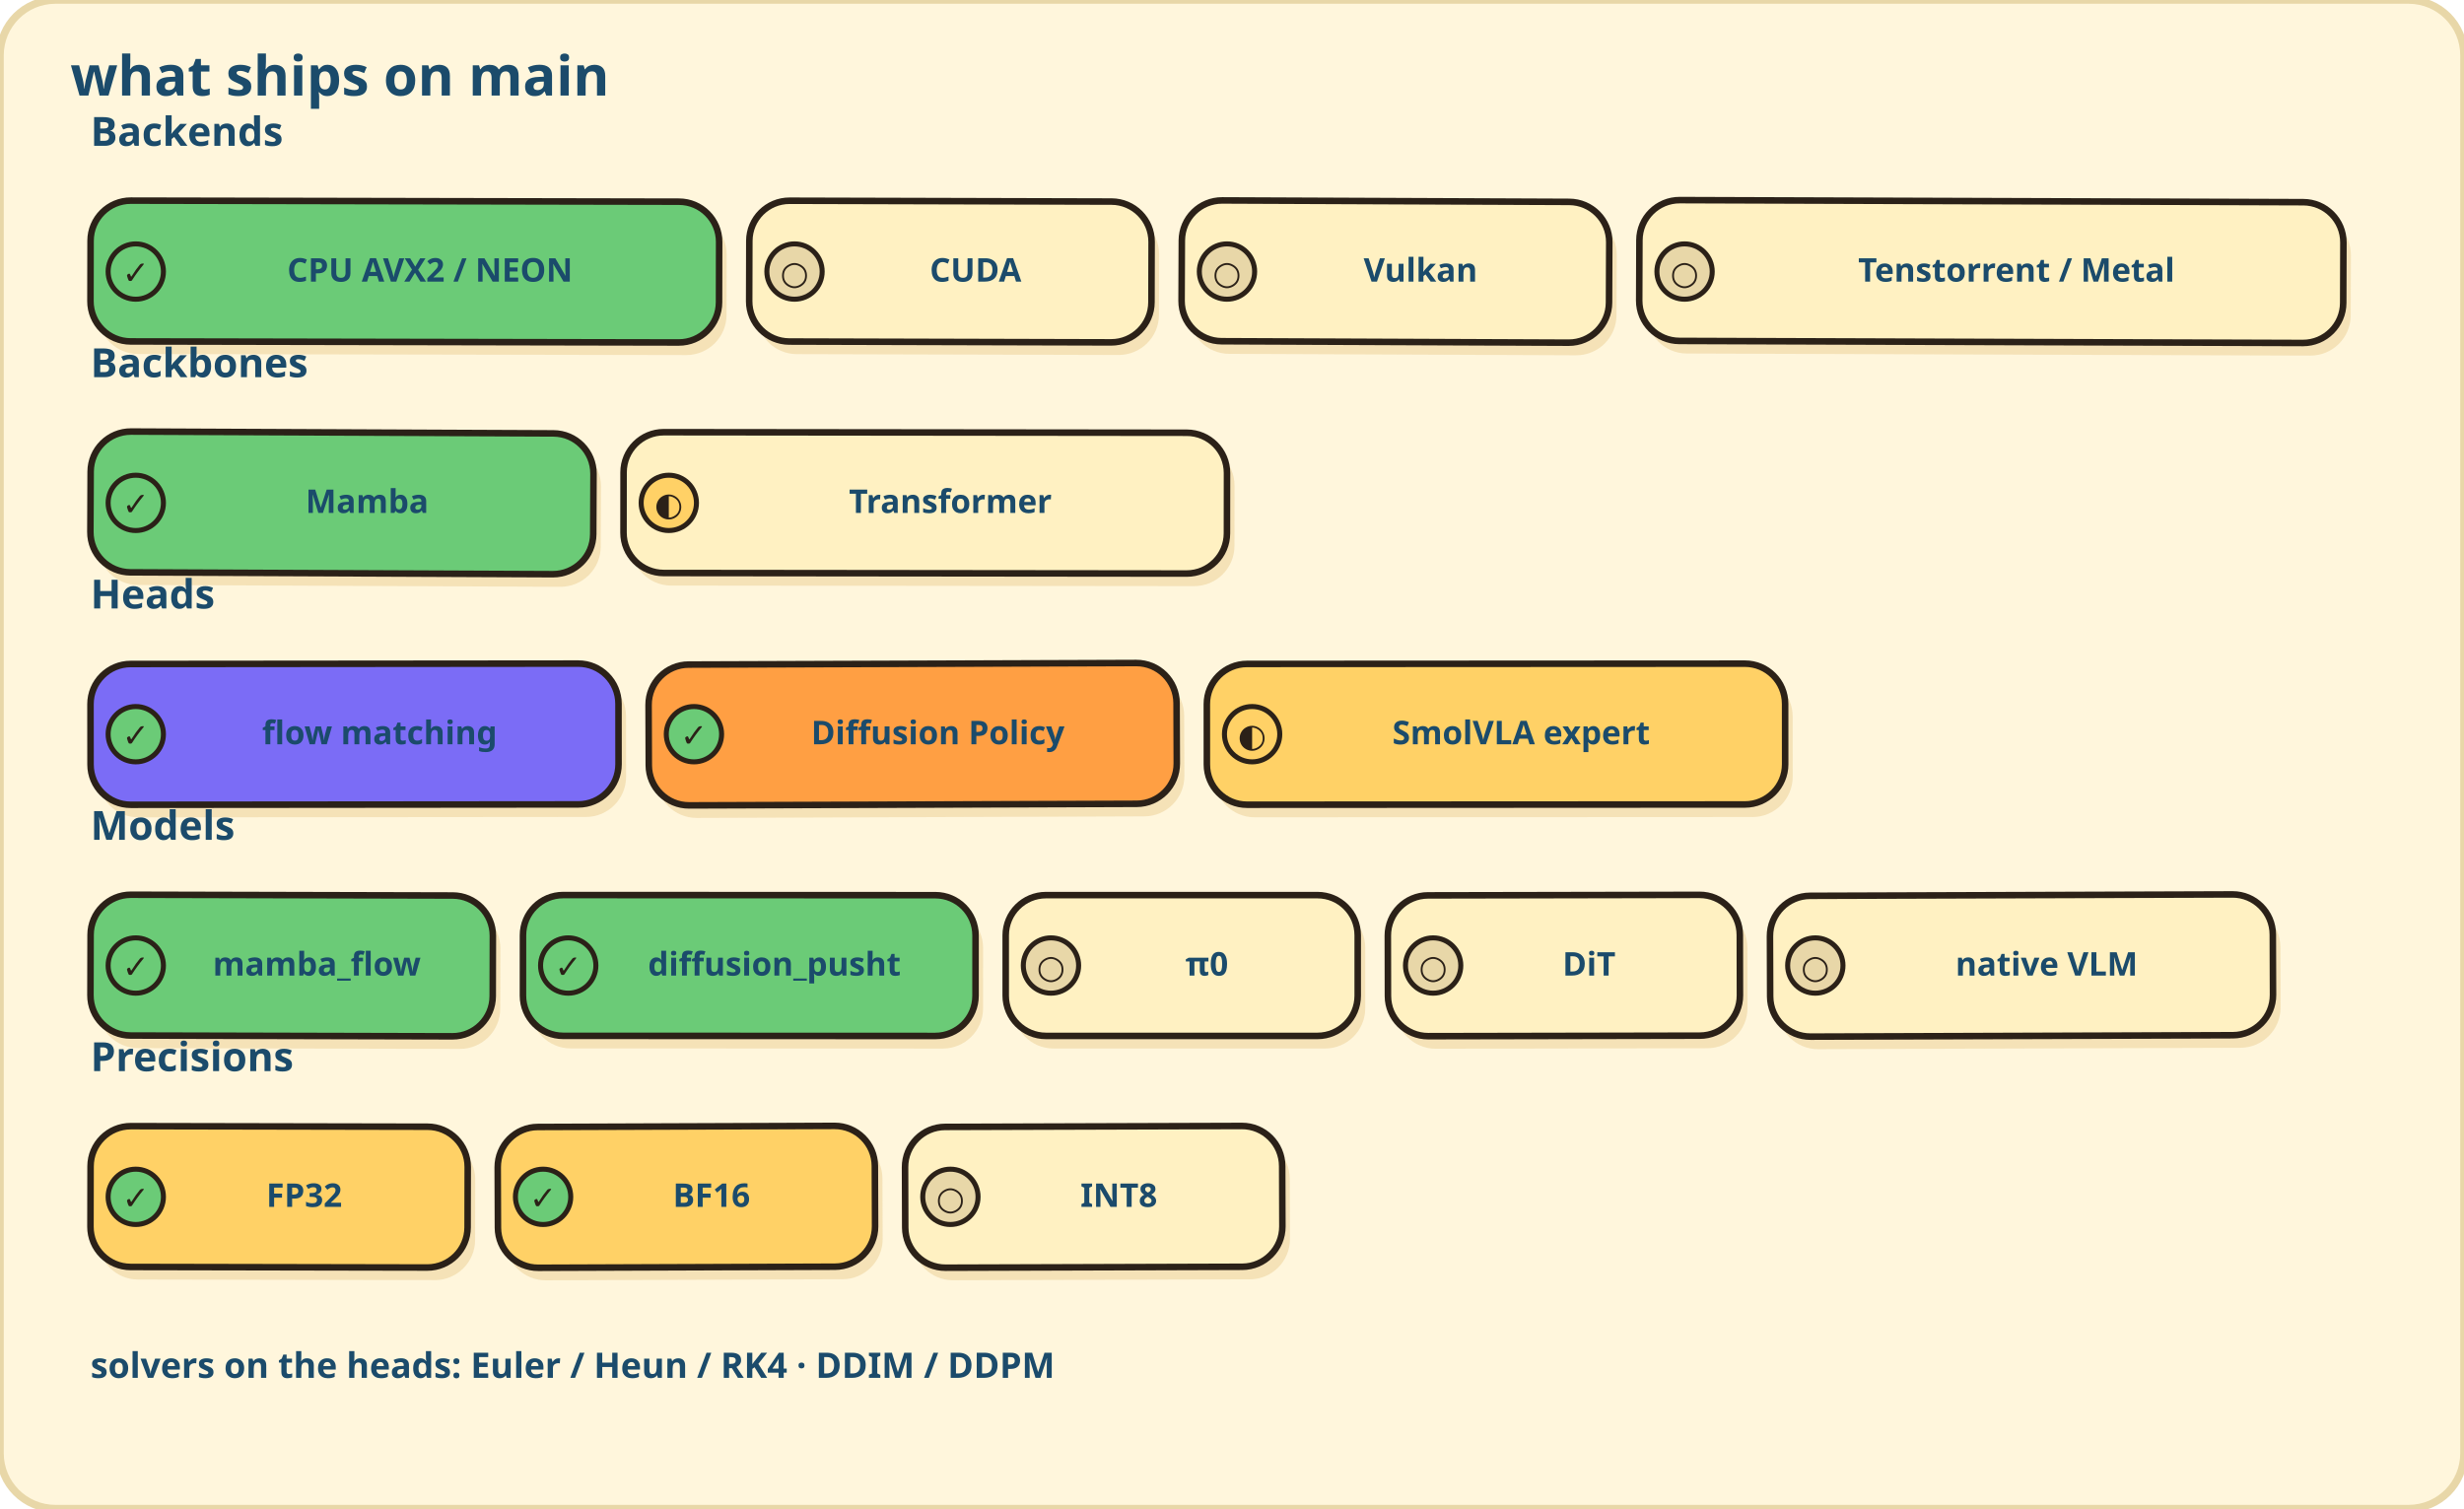
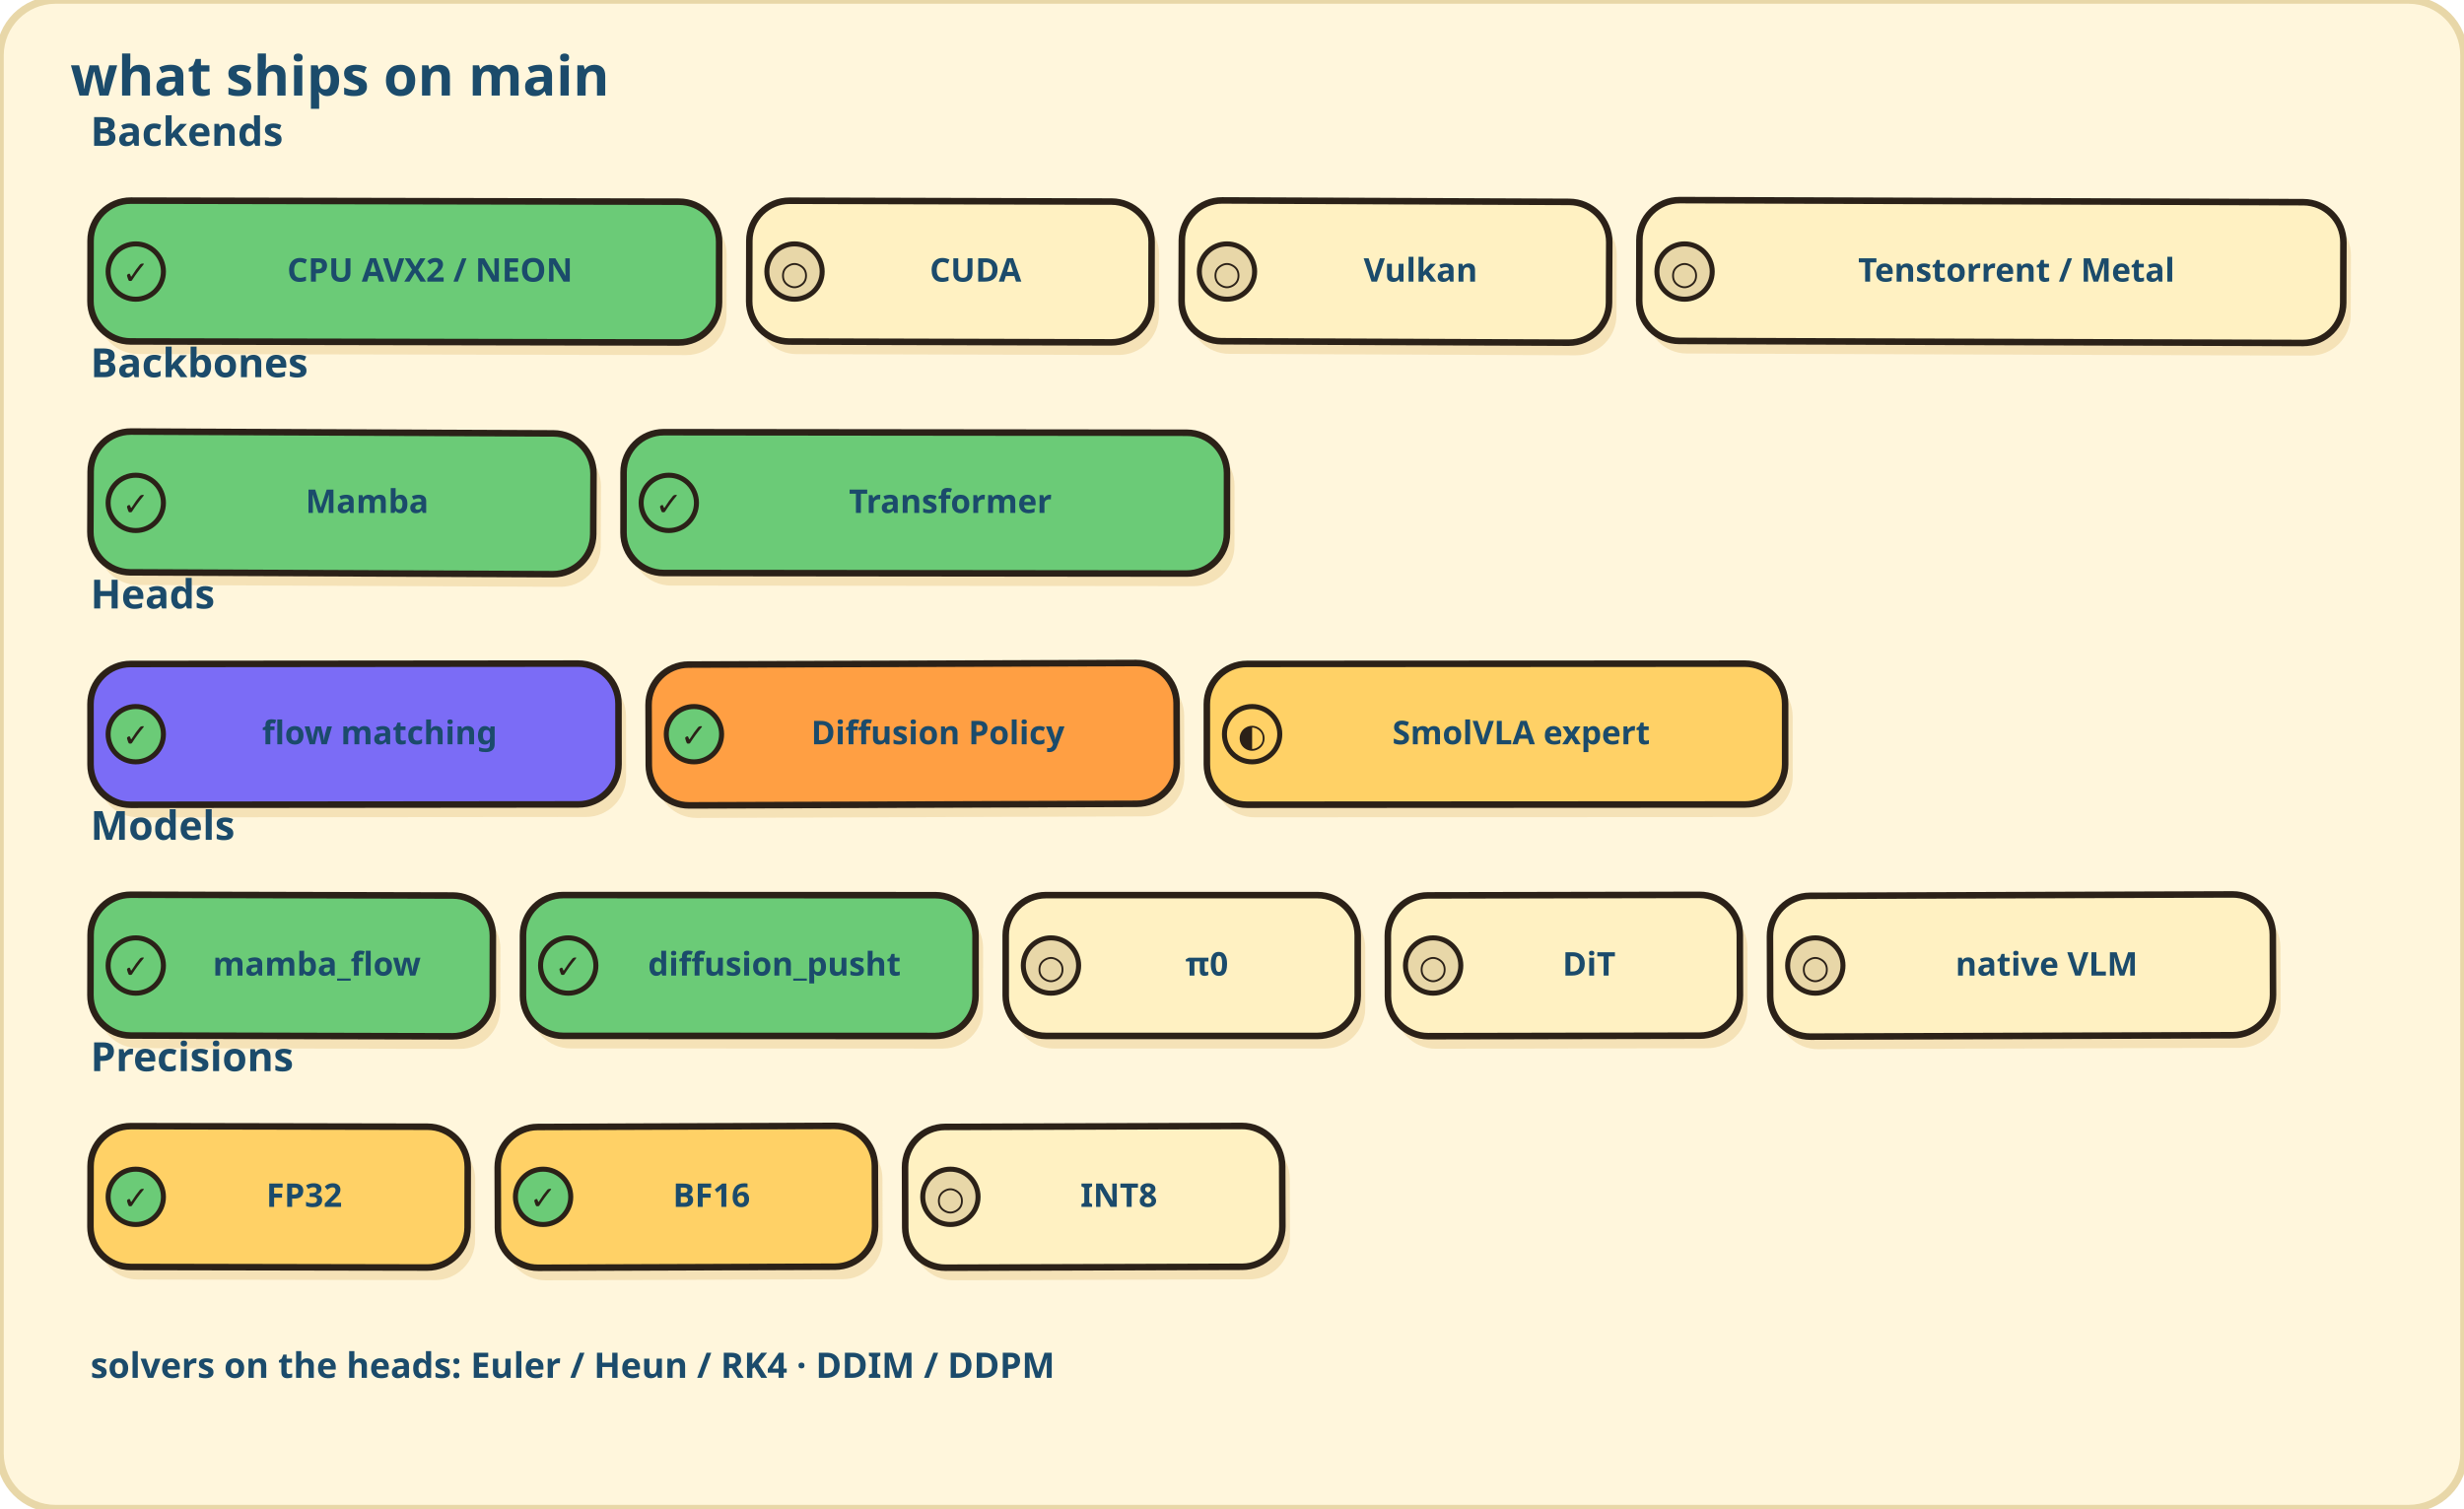
<svg xmlns="http://www.w3.org/2000/svg" viewBox="0 0 980 600" width="980" height="600" role="img">
  <defs>
    <marker id="status-arr" markerWidth="10" markerHeight="10" refX="8" refY="3.2" orient="auto">
      <path d="M0,0 L10,3.2 L0,6.4 Z" fill="#2B2118" />
    </marker>
  </defs>
  <rect width="100%" height="100%" rx="22" fill="#FFF6DC" stroke="#E8D7A8" stroke-width="3" />
  <text x="28" y="38" font-size="22" font-family="Trebuchet MS, Segoe UI, sans-serif" font-weight="800" fill="#1B4B6B">what ships on main</text>
  <text x="36" y="58" text-anchor="start" font-size="16" font-family="Trebuchet MS, Segoe UI, sans-serif" font-weight="800" fill="#1B4B6B">Backends</text>
  <g transform="rotate(0.11 161 108)">
    <rect x="39" y="85" width="250" height="56" rx="16" fill="#E8C98A" opacity="0.45" />
    <rect x="36" y="80" width="250" height="56" rx="16" fill="#6BCB77" stroke="#2B2118" stroke-width="2.6" />
  </g>
  <circle cx="54" cy="108" r="11" fill="#6BCB77" stroke="#2B2118" stroke-width="2" />
  <text x="54" y="113" text-anchor="middle" font-size="13" font-family="Trebuchet MS, Segoe UI, sans-serif" font-weight="800" fill="#2B2118">✓</text>
  <text x="171" y="112" text-anchor="middle" font-size="13" font-family="Trebuchet MS, Segoe UI, sans-serif" font-weight="800" fill="#1B4B6B">CPU  AVX2 / NEON</text>
  <g transform="rotate(0.15 378 108)">
    <rect x="301" y="85" width="160" height="56" rx="16" fill="#E8C98A" opacity="0.45" />
    <rect x="298" y="80" width="160" height="56" rx="16" fill="#FFF1C2" stroke="#2B2118" stroke-width="2.6" />
  </g>
  <circle cx="316" cy="108" r="11" fill="#E8D7A8" stroke="#2B2118" stroke-width="2" />
  <text x="316" y="113" text-anchor="middle" font-size="13" font-family="Trebuchet MS, Segoe UI, sans-serif" font-weight="800" fill="#2B2118">○</text>
  <text x="388" y="112" text-anchor="middle" font-size="13" font-family="Trebuchet MS, Segoe UI, sans-serif" font-weight="800" fill="#1B4B6B">CUDA</text>
  <g transform="rotate(0.24 555 108)">
    <rect x="473" y="85" width="170" height="56" rx="16" fill="#E8C98A" opacity="0.45" />
    <rect x="470" y="80" width="170" height="56" rx="16" fill="#FFF1C2" stroke="#2B2118" stroke-width="2.6" />
  </g>
  <circle cx="488" cy="108" r="11" fill="#E8D7A8" stroke="#2B2118" stroke-width="2" />
  <text x="488" y="113" text-anchor="middle" font-size="13" font-family="Trebuchet MS, Segoe UI, sans-serif" font-weight="800" fill="#2B2118">○</text>
  <text x="565" y="112" text-anchor="middle" font-size="13" font-family="Trebuchet MS, Segoe UI, sans-serif" font-weight="800" fill="#1B4B6B">Vulkan</text>
  <g transform="rotate(0.19 792 108)">
    <rect x="655" y="85" width="280" height="56" rx="16" fill="#E8C98A" opacity="0.45" />
    <rect x="652" y="80" width="280" height="56" rx="16" fill="#FFF1C2" stroke="#2B2118" stroke-width="2.6" />
  </g>
  <circle cx="670" cy="108" r="11" fill="#E8D7A8" stroke="#2B2118" stroke-width="2" />
  <text x="670" y="113" text-anchor="middle" font-size="13" font-family="Trebuchet MS, Segoe UI, sans-serif" font-weight="800" fill="#2B2118">○</text>
  <text x="802" y="112" text-anchor="middle" font-size="13" font-family="Trebuchet MS, Segoe UI, sans-serif" font-weight="800" fill="#1B4B6B">Tenstorrent / Metal</text>
  <text x="36" y="150" text-anchor="start" font-size="16" font-family="Trebuchet MS, Segoe UI, sans-serif" font-weight="800" fill="#1B4B6B">Backbones</text>
  <g transform="rotate(0.25 136 200)">
    <rect x="39" y="177" width="200" height="56" rx="16" fill="#E8C98A" opacity="0.45" />
    <rect x="36" y="172" width="200" height="56" rx="16" fill="#6BCB77" stroke="#2B2118" stroke-width="2.6" />
  </g>
  <circle cx="54" cy="200" r="11" fill="#6BCB77" stroke="#2B2118" stroke-width="2" />
  <text x="54" y="205" text-anchor="middle" font-size="13" font-family="Trebuchet MS, Segoe UI, sans-serif" font-weight="800" fill="#2B2118">✓</text>
  <text x="146" y="204" text-anchor="middle" font-size="13" font-family="Trebuchet MS, Segoe UI, sans-serif" font-weight="800" fill="#1B4B6B">Mamba</text>
  <g transform="rotate(0.06 368 200)">
    <rect x="251" y="177" width="240" height="56" rx="16" fill="#E8C98A" opacity="0.45" />
-     <rect x="248" y="172" width="240" height="56" rx="16" fill="#FFF1C2" stroke="#2B2118" stroke-width="2.6" />
+     <rect x="248" y="172" width="240" height="56" rx="16" fill="#6BCB77" stroke="#2B2118" stroke-width="2.6" />
  </g>
-   <circle cx="266" cy="200" r="11" fill="#FFD166" stroke="#2B2118" stroke-width="2" />
-   <text x="266" y="205" text-anchor="middle" font-size="13" font-family="Trebuchet MS, Segoe UI, sans-serif" font-weight="800" fill="#2B2118">◐</text>
+   <circle cx="266" cy="200" r="11" fill="#6BCB77" stroke="#2B2118" stroke-width="2" />
+   <text x="266" y="205" text-anchor="middle" font-size="13" font-family="Trebuchet MS, Segoe UI, sans-serif" font-weight="800" fill="#2B2118">✓</text>
  <text x="378" y="204" text-anchor="middle" font-size="13" font-family="Trebuchet MS, Segoe UI, sans-serif" font-weight="800" fill="#1B4B6B">Transformer</text>
  <text x="36" y="242" text-anchor="start" font-size="16" font-family="Trebuchet MS, Segoe UI, sans-serif" font-weight="800" fill="#1B4B6B">Heads</text>
  <g transform="rotate(-0.05 141 292)">
    <rect x="39" y="269" width="210" height="56" rx="16" fill="#E8C98A" opacity="0.45" />
    <rect x="36" y="264" width="210" height="56" rx="16" fill="#7B6CF6" stroke="#2B2118" stroke-width="2.6" />
  </g>
  <circle cx="54" cy="292" r="11" fill="#6BCB77" stroke="#2B2118" stroke-width="2" />
  <text x="54" y="297" text-anchor="middle" font-size="13" font-family="Trebuchet MS, Segoe UI, sans-serif" font-weight="800" fill="#2B2118">✓</text>
  <text x="151" y="296" text-anchor="middle" font-size="13" font-family="Trebuchet MS, Segoe UI, sans-serif" font-weight="800" fill="#1B4B6B">flow matching</text>
  <g transform="rotate(-0.20 363 292)">
    <rect x="261" y="269" width="210" height="56" rx="16" fill="#E8C98A" opacity="0.45" />
    <rect x="258" y="264" width="210" height="56" rx="16" fill="#FF9F43" stroke="#2B2118" stroke-width="2.6" />
  </g>
  <circle cx="276" cy="292" r="11" fill="#6BCB77" stroke="#2B2118" stroke-width="2" />
  <text x="276" y="297" text-anchor="middle" font-size="13" font-family="Trebuchet MS, Segoe UI, sans-serif" font-weight="800" fill="#2B2118">✓</text>
  <text x="373" y="296" text-anchor="middle" font-size="13" font-family="Trebuchet MS, Segoe UI, sans-serif" font-weight="800" fill="#1B4B6B">Diffusion Policy</text>
  <g transform="rotate(-0.03 595 292)">
    <rect x="483" y="269" width="230" height="56" rx="16" fill="#E8C98A" opacity="0.45" />
    <rect x="480" y="264" width="230" height="56" rx="16" fill="#FFD166" stroke="#2B2118" stroke-width="2.6" />
  </g>
  <circle cx="498" cy="292" r="11" fill="#FFD166" stroke="#2B2118" stroke-width="2" />
  <text x="498" y="297" text-anchor="middle" font-size="13" font-family="Trebuchet MS, Segoe UI, sans-serif" font-weight="800" fill="#2B2118">◐</text>
  <text x="605" y="296" text-anchor="middle" font-size="13" font-family="Trebuchet MS, Segoe UI, sans-serif" font-weight="800" fill="#1B4B6B">SmolVLA expert</text>
  <text x="36" y="334" text-anchor="start" font-size="16" font-family="Trebuchet MS, Segoe UI, sans-serif" font-weight="800" fill="#1B4B6B">Models</text>
  <g transform="rotate(0.14 116 384)">
    <rect x="39" y="361" width="160" height="56" rx="16" fill="#E8C98A" opacity="0.45" />
    <rect x="36" y="356" width="160" height="56" rx="16" fill="#6BCB77" stroke="#2B2118" stroke-width="2.6" />
  </g>
  <circle cx="54" cy="384" r="11" fill="#6BCB77" stroke="#2B2118" stroke-width="2" />
  <text x="54" y="389" text-anchor="middle" font-size="13" font-family="Trebuchet MS, Segoe UI, sans-serif" font-weight="800" fill="#2B2118">✓</text>
  <text x="126" y="388" text-anchor="middle" font-size="13" font-family="Trebuchet MS, Segoe UI, sans-serif" font-weight="800" fill="#1B4B6B">mamba_flow</text>
  <g transform="rotate(0.02 298 384)">
    <rect x="211" y="361" width="180" height="56" rx="16" fill="#E8C98A" opacity="0.45" />
    <rect x="208" y="356" width="180" height="56" rx="16" fill="#6BCB77" stroke="#2B2118" stroke-width="2.6" />
  </g>
  <circle cx="226" cy="384" r="11" fill="#6BCB77" stroke="#2B2118" stroke-width="2" />
  <text x="226" y="389" text-anchor="middle" font-size="13" font-family="Trebuchet MS, Segoe UI, sans-serif" font-weight="800" fill="#2B2118">✓</text>
  <text x="308" y="388" text-anchor="middle" font-size="13" font-family="Trebuchet MS, Segoe UI, sans-serif" font-weight="800" fill="#1B4B6B">diffusion_pusht</text>
  <g transform="rotate(-0.00 470 384)">
    <rect x="403" y="361" width="140" height="56" rx="16" fill="#E8C98A" opacity="0.45" />
    <rect x="400" y="356" width="140" height="56" rx="16" fill="#FFF1C2" stroke="#2B2118" stroke-width="2.6" />
  </g>
  <circle cx="418" cy="384" r="11" fill="#E8D7A8" stroke="#2B2118" stroke-width="2" />
  <text x="418" y="389" text-anchor="middle" font-size="13" font-family="Trebuchet MS, Segoe UI, sans-serif" font-weight="800" fill="#2B2118">○</text>
  <text x="480" y="388" text-anchor="middle" font-size="13" font-family="Trebuchet MS, Segoe UI, sans-serif" font-weight="800" fill="#1B4B6B">π0</text>
  <g transform="rotate(-0.11 622 384)">
    <rect x="555" y="361" width="140" height="56" rx="16" fill="#E8C98A" opacity="0.45" />
    <rect x="552" y="356" width="140" height="56" rx="16" fill="#FFF1C2" stroke="#2B2118" stroke-width="2.6" />
  </g>
  <circle cx="570" cy="384" r="11" fill="#E8D7A8" stroke="#2B2118" stroke-width="2" />
  <text x="570" y="389" text-anchor="middle" font-size="13" font-family="Trebuchet MS, Segoe UI, sans-serif" font-weight="800" fill="#2B2118">○</text>
  <text x="632" y="388" text-anchor="middle" font-size="13" font-family="Trebuchet MS, Segoe UI, sans-serif" font-weight="800" fill="#1B4B6B">DiT</text>
  <g transform="rotate(-0.19 804 384)">
    <rect x="707" y="361" width="200" height="56" rx="16" fill="#E8C98A" opacity="0.45" />
    <rect x="704" y="356" width="200" height="56" rx="16" fill="#FFF1C2" stroke="#2B2118" stroke-width="2.6" />
  </g>
  <circle cx="722" cy="384" r="11" fill="#E8D7A8" stroke="#2B2118" stroke-width="2" />
  <text x="722" y="389" text-anchor="middle" font-size="13" font-family="Trebuchet MS, Segoe UI, sans-serif" font-weight="800" fill="#2B2118">○</text>
  <text x="814" y="388" text-anchor="middle" font-size="13" font-family="Trebuchet MS, Segoe UI, sans-serif" font-weight="800" fill="#1B4B6B">native VLM</text>
  <text x="36" y="426" text-anchor="start" font-size="16" font-family="Trebuchet MS, Segoe UI, sans-serif" font-weight="800" fill="#1B4B6B">Precisions</text>
  <g transform="rotate(0.11 111 476)">
    <rect x="39" y="453" width="150" height="56" rx="16" fill="#E8C98A" opacity="0.45" />
    <rect x="36" y="448" width="150" height="56" rx="16" fill="#FFD166" stroke="#2B2118" stroke-width="2.6" />
  </g>
  <circle cx="54" cy="476" r="11" fill="#6BCB77" stroke="#2B2118" stroke-width="2" />
  <text x="54" y="481" text-anchor="middle" font-size="13" font-family="Trebuchet MS, Segoe UI, sans-serif" font-weight="800" fill="#2B2118">✓</text>
  <text x="121" y="480" text-anchor="middle" font-size="13" font-family="Trebuchet MS, Segoe UI, sans-serif" font-weight="800" fill="#1B4B6B">FP32</text>
  <g transform="rotate(-0.21 273 476)">
    <rect x="201" y="453" width="150" height="56" rx="16" fill="#E8C98A" opacity="0.45" />
    <rect x="198" y="448" width="150" height="56" rx="16" fill="#FFD166" stroke="#2B2118" stroke-width="2.6" />
  </g>
  <circle cx="216" cy="476" r="11" fill="#6BCB77" stroke="#2B2118" stroke-width="2" />
  <text x="216" y="481" text-anchor="middle" font-size="13" font-family="Trebuchet MS, Segoe UI, sans-serif" font-weight="800" fill="#2B2118">✓</text>
  <text x="283" y="480" text-anchor="middle" font-size="13" font-family="Trebuchet MS, Segoe UI, sans-serif" font-weight="800" fill="#1B4B6B">BF16</text>
  <g transform="rotate(-0.18 435 476)">
    <rect x="363" y="453" width="150" height="56" rx="16" fill="#E8C98A" opacity="0.45" />
    <rect x="360" y="448" width="150" height="56" rx="16" fill="#FFF1C2" stroke="#2B2118" stroke-width="2.6" />
  </g>
  <circle cx="378" cy="476" r="11" fill="#E8D7A8" stroke="#2B2118" stroke-width="2" />
  <text x="378" y="481" text-anchor="middle" font-size="13" font-family="Trebuchet MS, Segoe UI, sans-serif" font-weight="800" fill="#2B2118">○</text>
  <text x="445" y="480" text-anchor="middle" font-size="13" font-family="Trebuchet MS, Segoe UI, sans-serif" font-weight="800" fill="#1B4B6B">INT8</text>
  <text x="36" y="548" text-anchor="start" font-size="14" font-family="Trebuchet MS, Segoe UI, sans-serif" font-weight="800" fill="#1B4B6B">solvers on the heads:  Euler / Heun / RK4   ·   DDIM / DDPM</text>
</svg>
